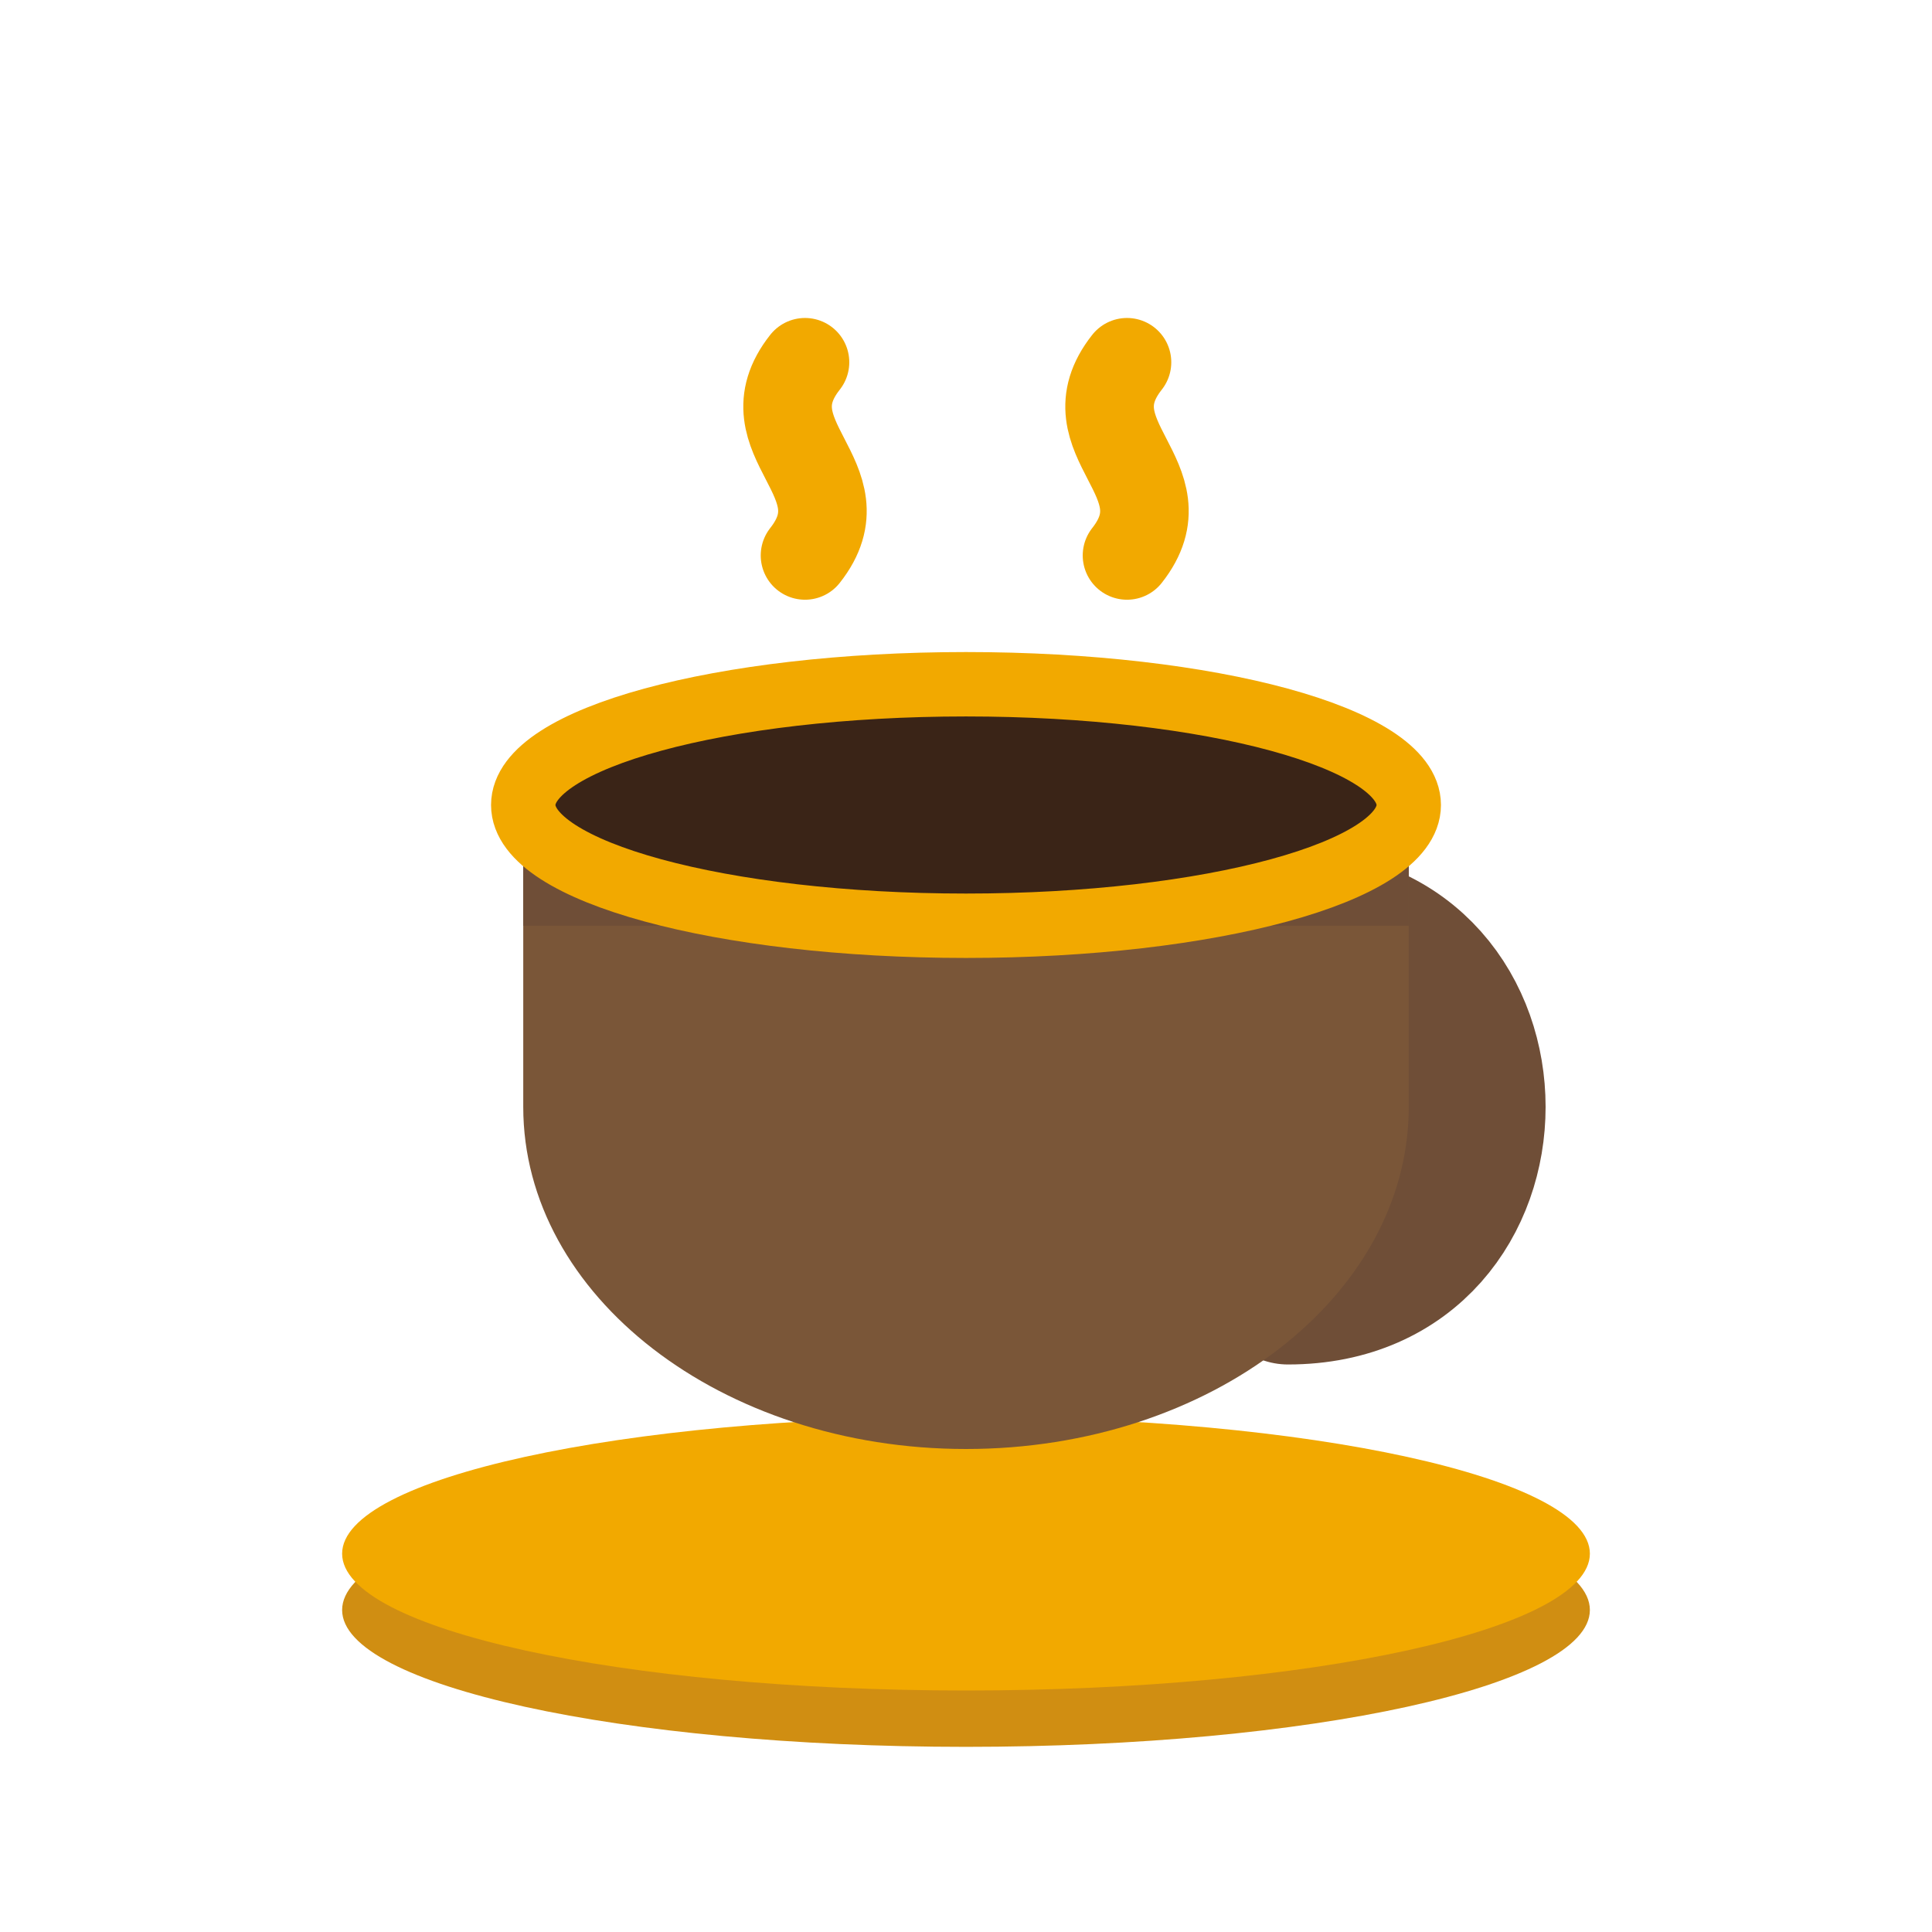
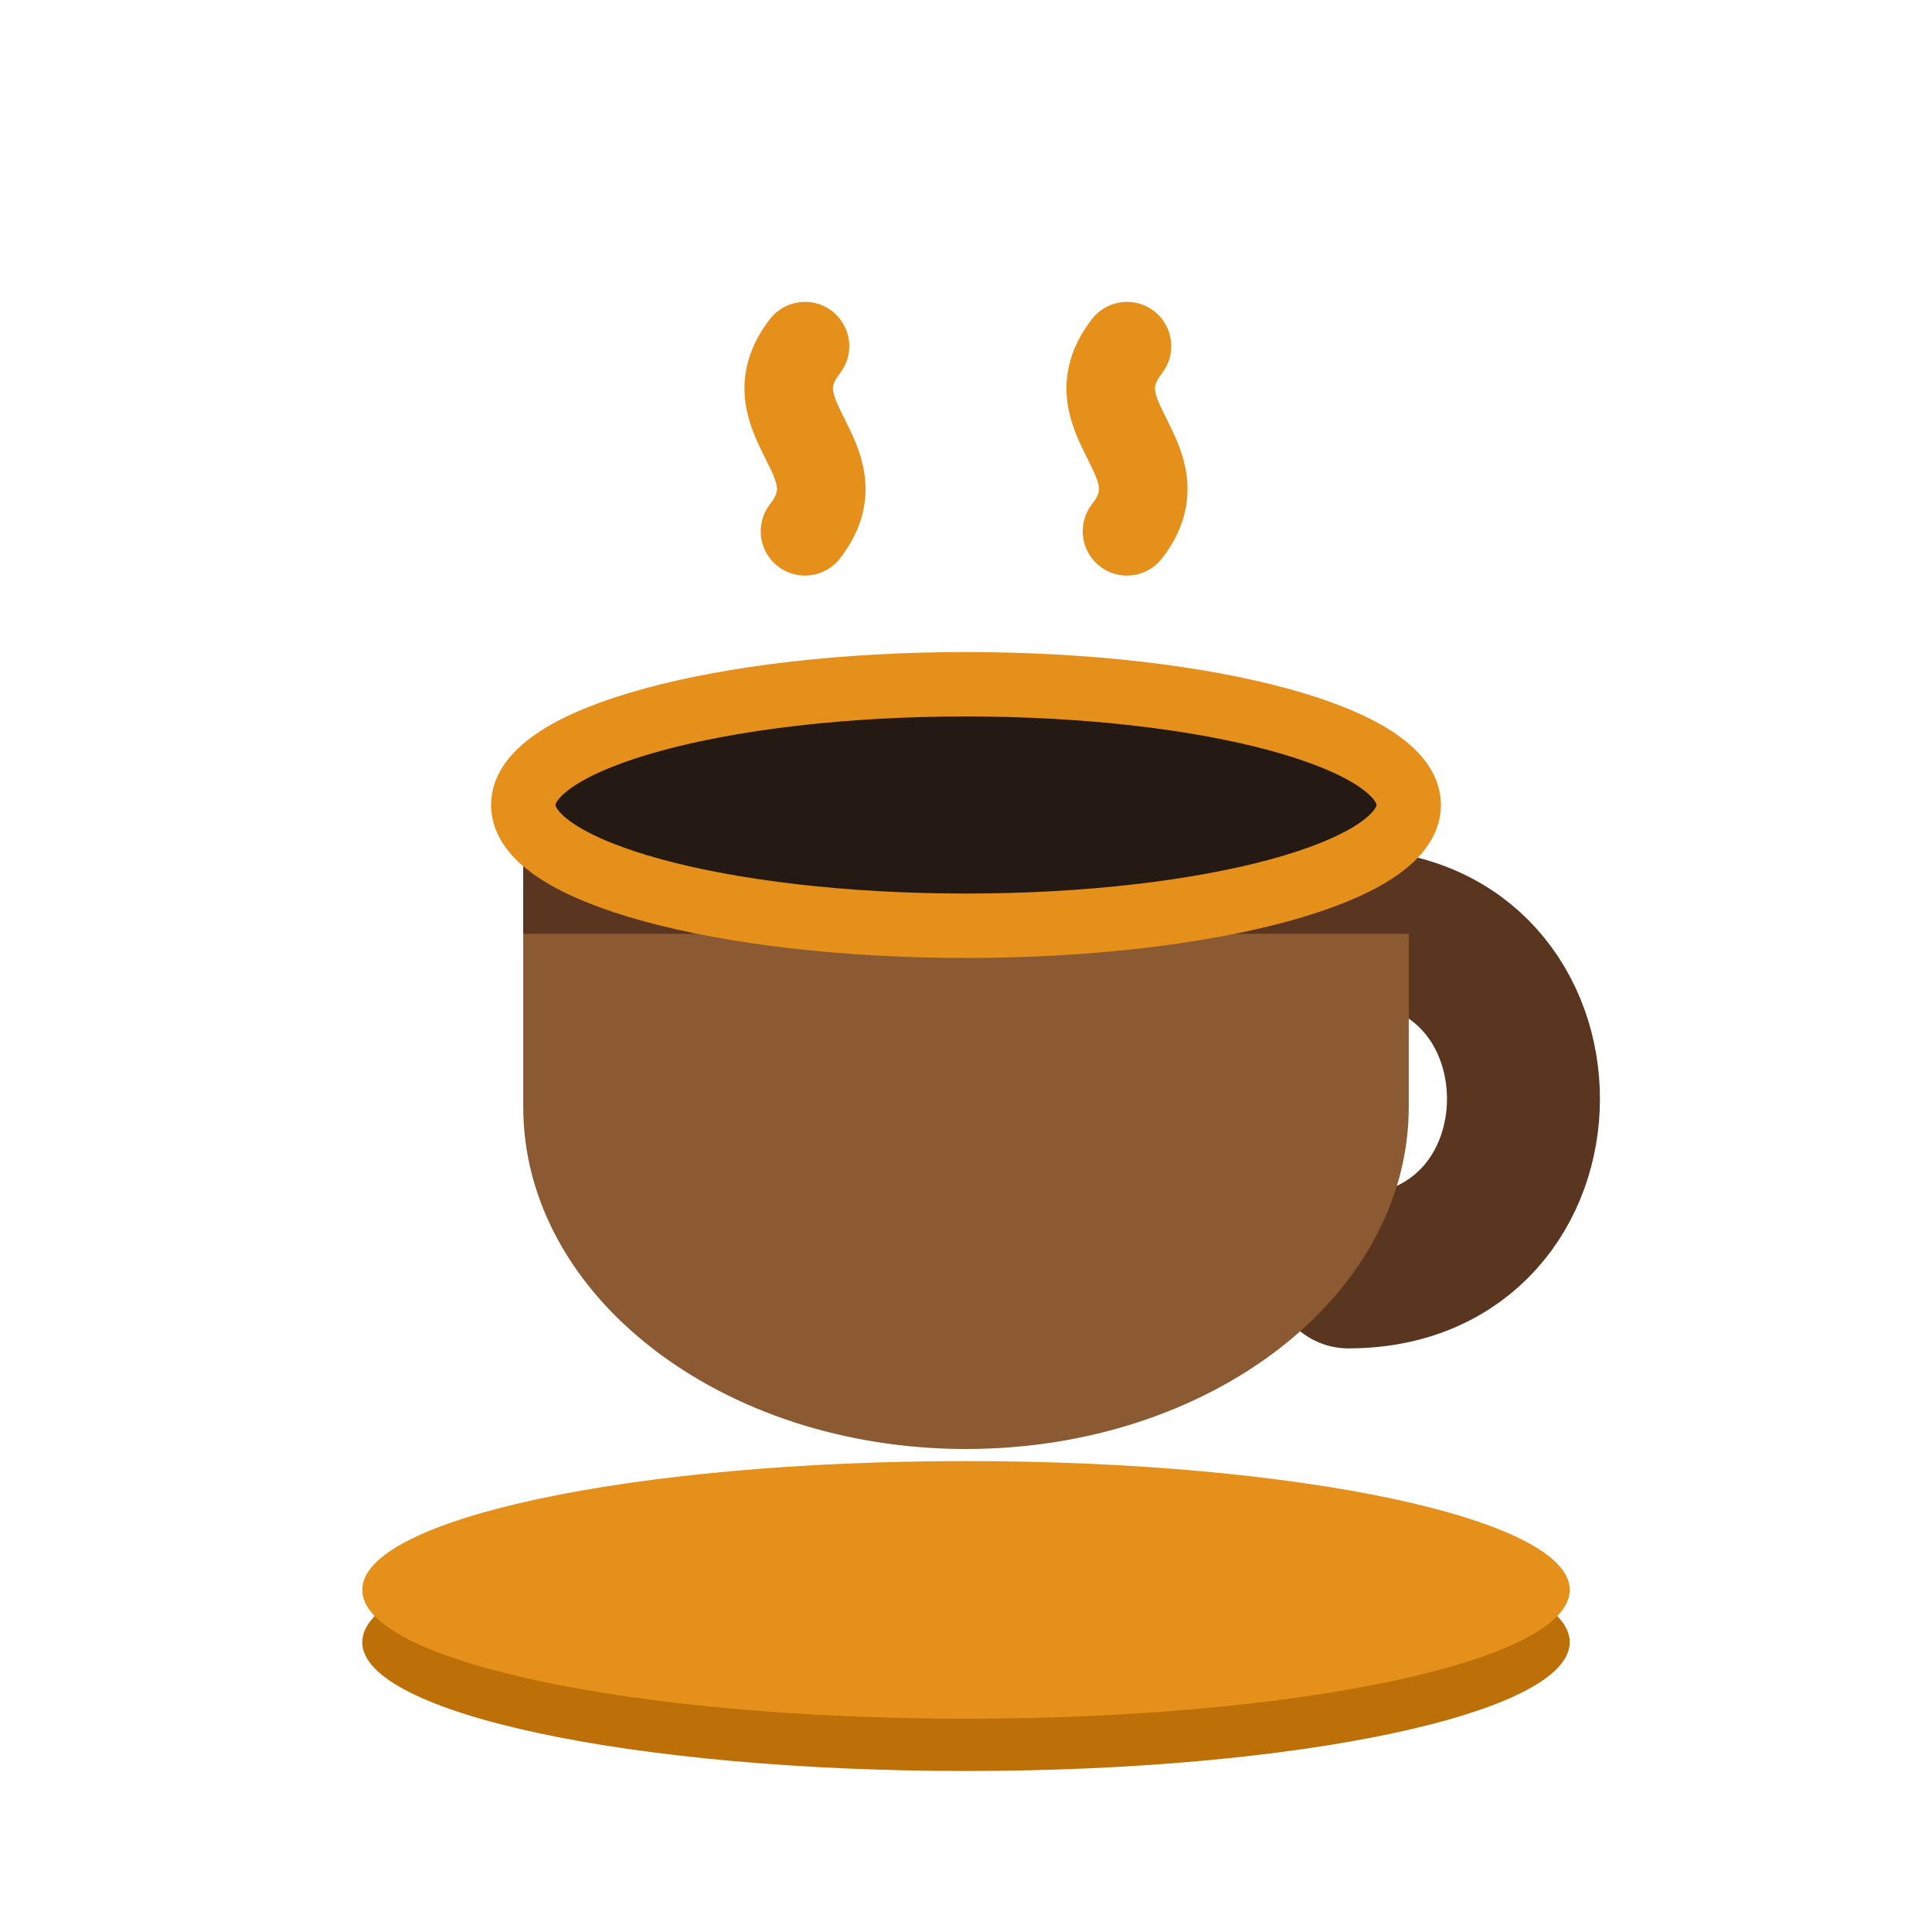
- <svg xmlns="http://www.w3.org/2000/svg" width="48" height="48" viewBox="0 0 48 48" fill="none" aria-label="barako">
-   <ellipse cx="24" cy="40" rx="15.5" ry="3.4" fill="#D08E12" />
-   <ellipse cx="24" cy="38.6" rx="15.5" ry="3.4" fill="#F2A900" />
-   <path d="M32 23c6 0 6 9 0 9" stroke="#6F4E37" stroke-width="3.8" stroke-linecap="round" fill="none" />
-   <path d="M13 20h22v7.5a11 8.5 0 0 1-22 0z" fill="#7A5638" />
-   <path d="M13 20h22v3H13z" fill="#6F4E37" />
-   <ellipse cx="24" cy="20" rx="11" ry="3" fill="#3A2417" />
-   <ellipse cx="24" cy="20" rx="11" ry="3" stroke="#F2A900" stroke-width="1.6" fill="none" />
-   <g stroke="#F2A900" stroke-width="2.2" stroke-linecap="round">
-     <path d="M20 9c-1.5 1.9 1.5 2.9 0 4.8" />
-     <path d="M28 9c-1.5 1.9 1.5 2.9 0 4.8" />
+ <svg xmlns="http://www.w3.org/2000/svg" width="48" height="48" viewBox="0 0 48 48" fill="none" role="img" aria-label="barako">
+   <ellipse cx="24" cy="40.8" rx="15" ry="3.2" fill="#BE7008" />
+   <ellipse cx="24" cy="39.5" rx="15" ry="3.2" fill="#E5901A" />
+   <path d="M33.5 23c5.8 0 5.8 8.6 0 8.6" stroke="#5A3520" stroke-width="3.8" stroke-linecap="round" fill="none" />
+   <path d="M13 20h22v7.5a11 8.5 0 0 1-22 0z" fill="#8C5A32" />
+   <path d="M13 20h22v3.2H13z" fill="#5A3520" />
+   <ellipse cx="24" cy="20" rx="11" ry="3" fill="#241A13" />
+   <ellipse cx="24" cy="20" rx="11" ry="3" stroke="#E5901A" stroke-width="1.6" fill="none" />
+   <g stroke="#E5901A" stroke-width="2.2" stroke-linecap="round">
+     <path d="M20 8.6c-1.4 1.8 1.4 2.8 0 4.6" />
+     <path d="M28 8.6c-1.4 1.8 1.4 2.8 0 4.6" />
  </g>
</svg>
